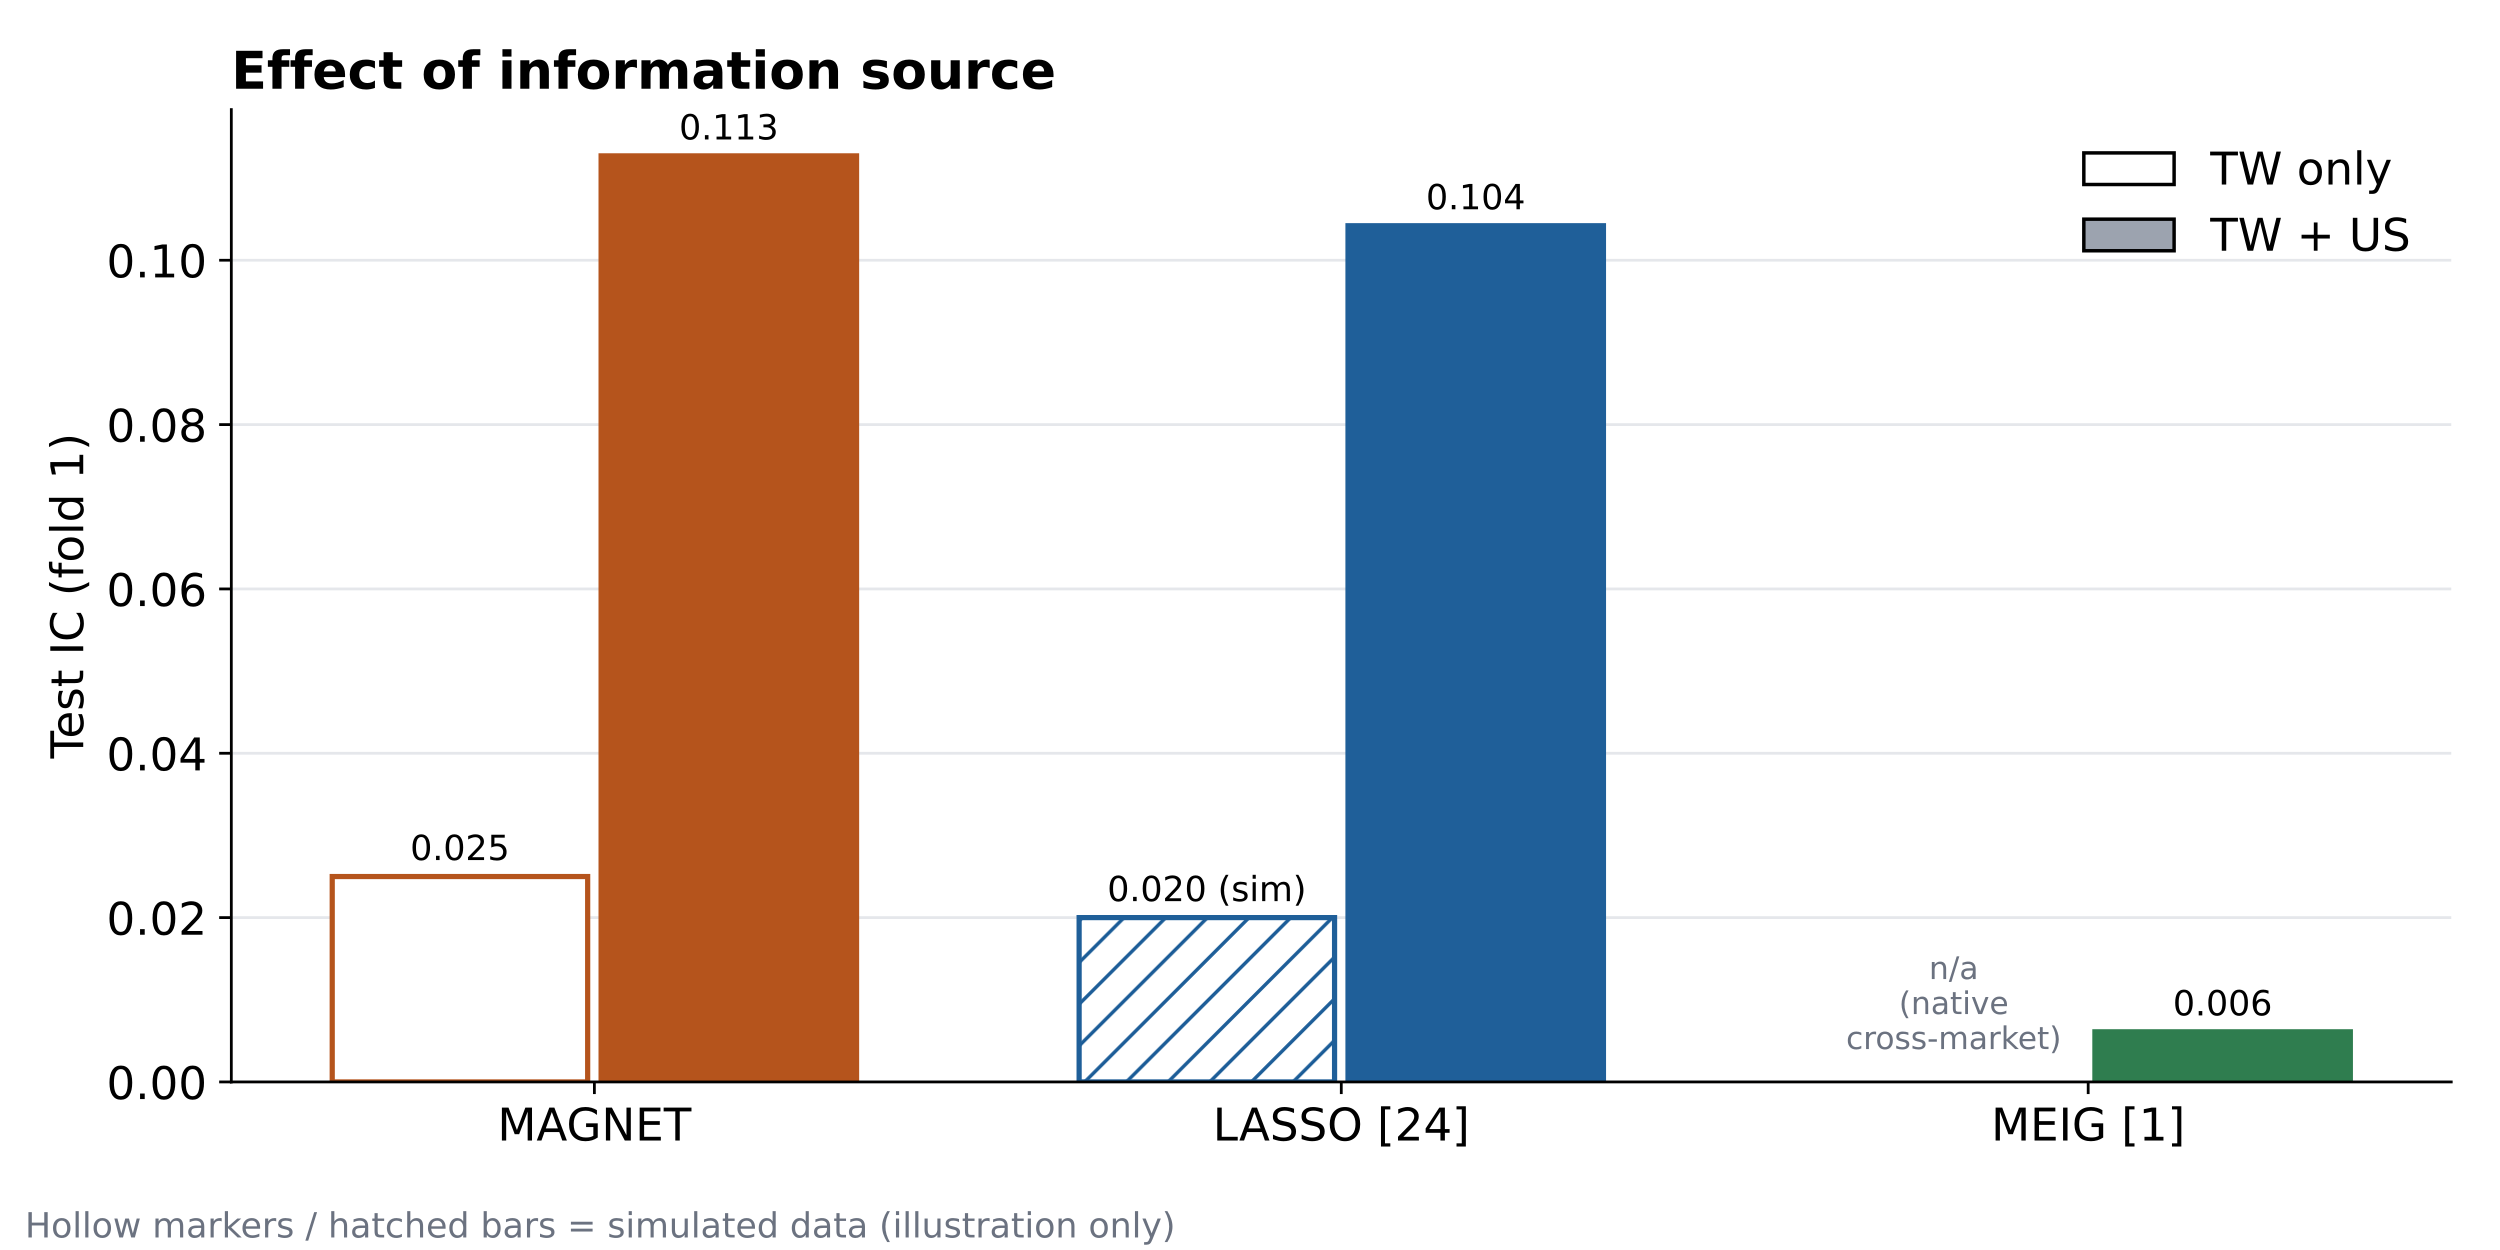
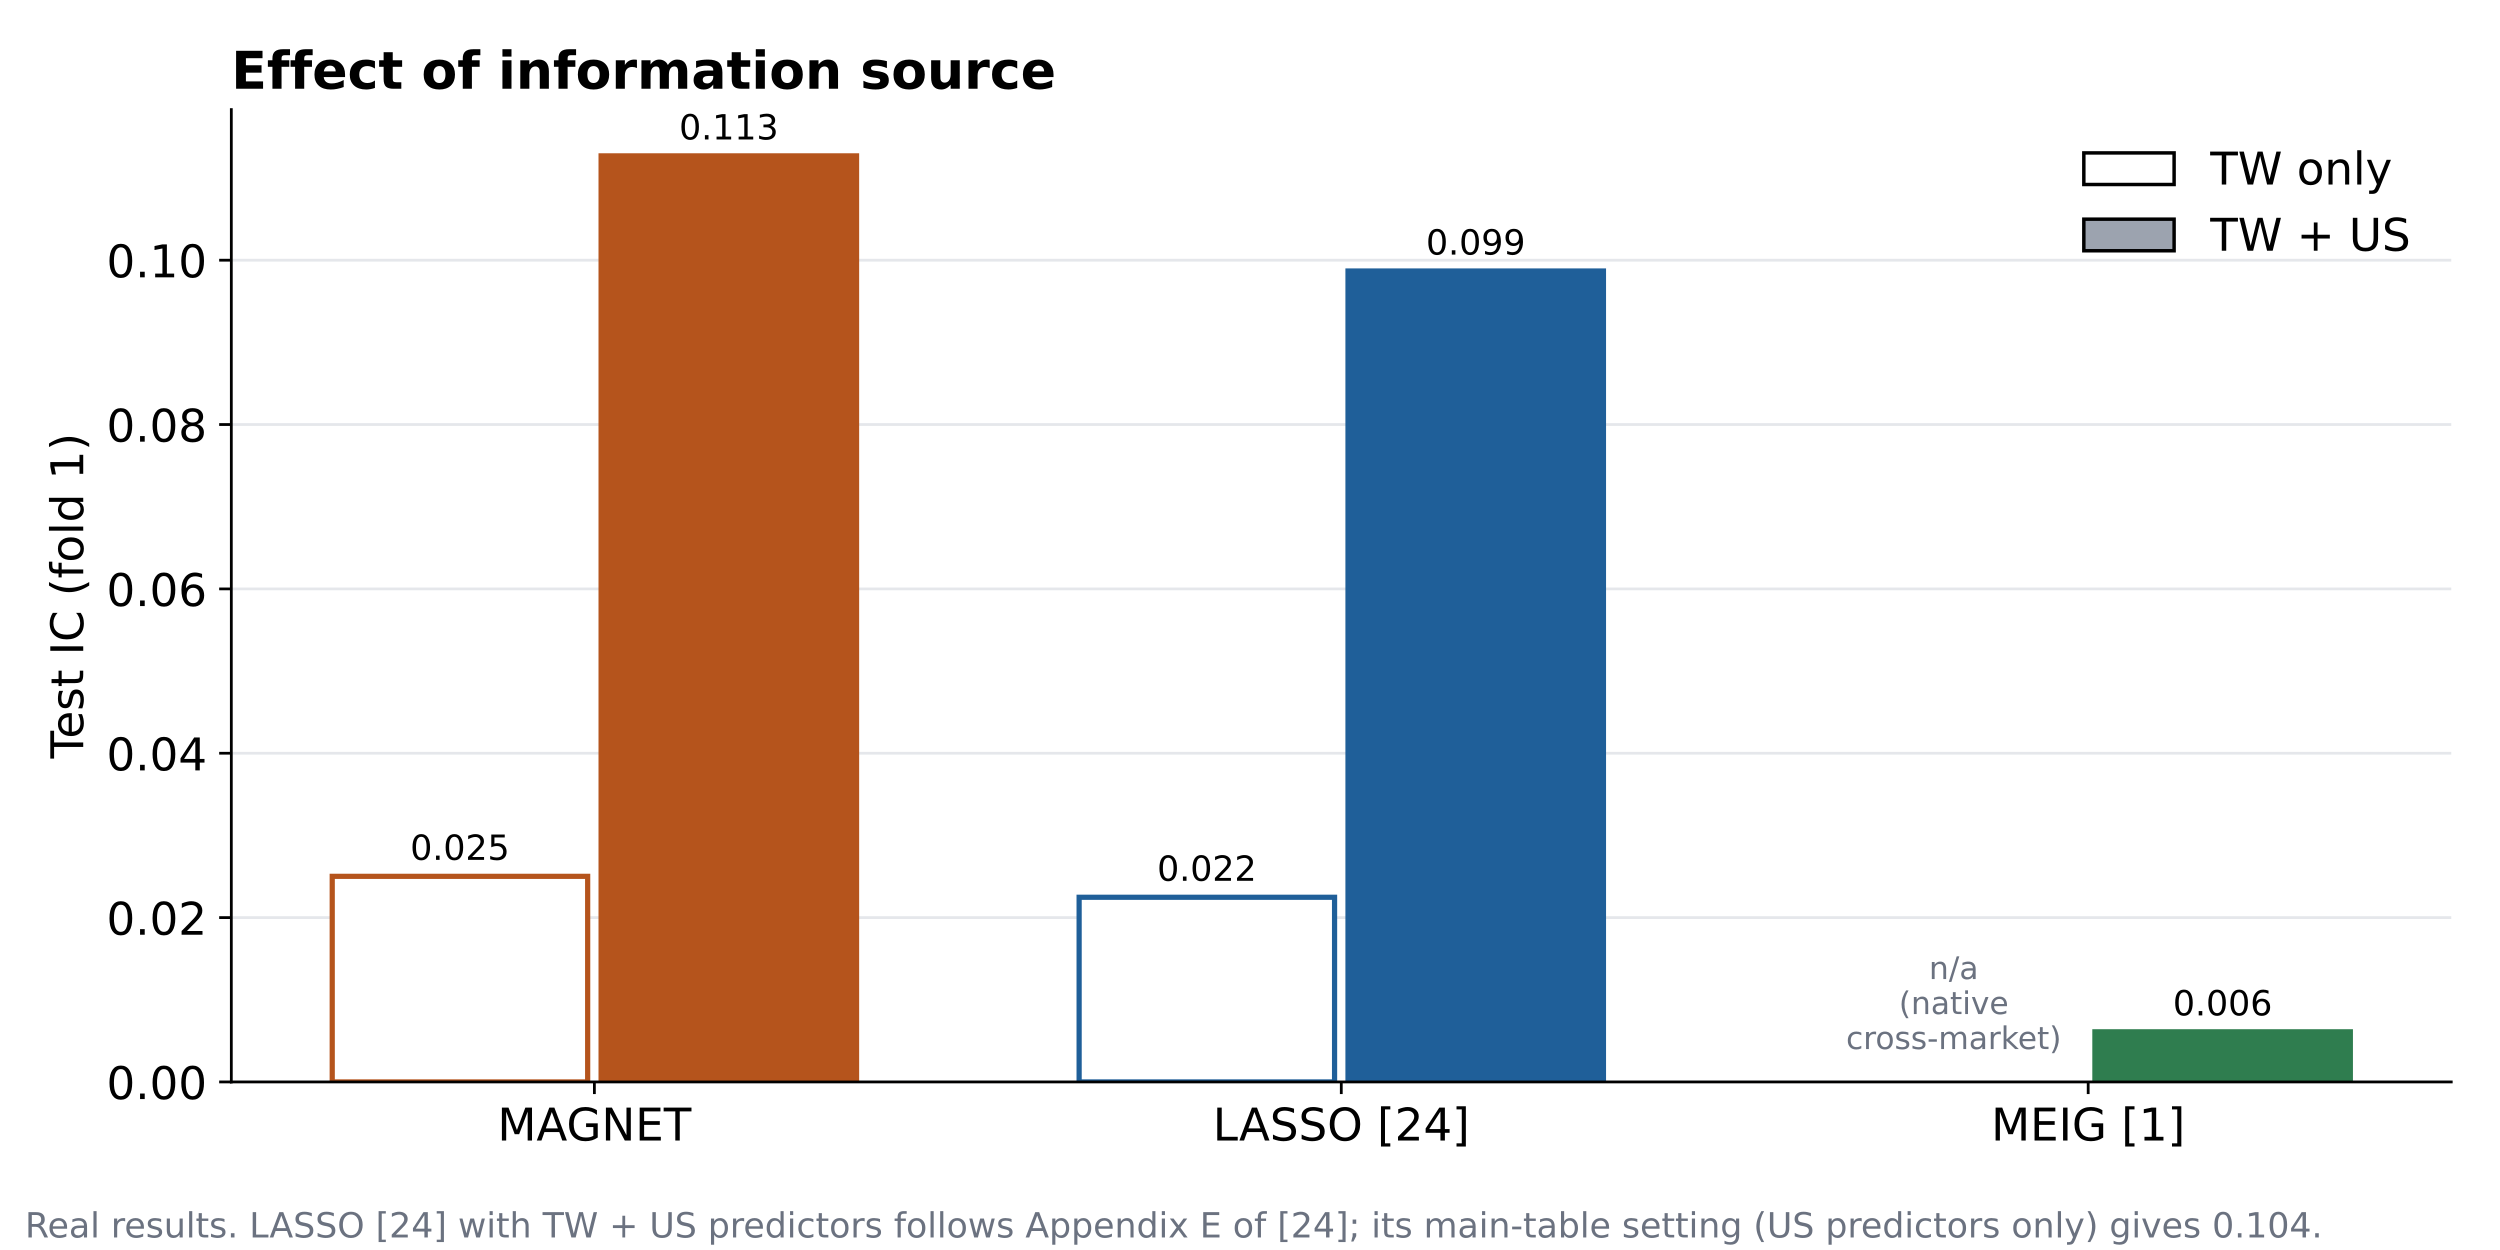
<svg xmlns="http://www.w3.org/2000/svg" xmlns:xlink="http://www.w3.org/1999/xlink" width="720pt" height="360pt" viewBox="0 0 720 360" version="1.1">
  <defs>
    <style type="text/css">*{stroke-linejoin: round; stroke-linecap: butt}</style>
  </defs>
  <g id="figure_1">
    <g id="patch_1">
      <path d="M 0 360  L 720 360  L 720 0  L 0 0  z " style="fill: #ffffff" />
    </g>
    <g id="axes_1">
      <g id="patch_2">
        <path d="M 66.62 311.6  L 705.96 311.6  L 705.96 31.56  L 66.62 31.56  z " style="fill: #ffffff" />
      </g>
      <g id="matplotlib.axis_1">
        <g id="xtick_1">
          <g id="line2d_1">
            <defs>
-               <path id="meaf7acb01d" d="M 0 0  L 0 3.5  " style="stroke: #000000; stroke-width: 0.8" />
+               <path id="m7f5c9a1664" d="M 0 0  L 0 3.5  " style="stroke: #000000; stroke-width: 0.8" />
            </defs>
            <g>
-               <use xlink:href="#meaf7acb01d" x="171.183" y="311.6" style="stroke: #000000; stroke-width: 0.8" />
+               <use xlink:href="#m7f5c9a1664" x="171.183" y="311.6" style="stroke: #000000; stroke-width: 0.8" />
            </g>
          </g>
          <g id="text_1">
            <text style="font-size: 13px; font-family: 'DejaVu Sans'; text-anchor: middle" x="171.183" y="328.478" transform="rotate(-0 171.1833 328.478)">MAGNET</text>
          </g>
        </g>
        <g id="xtick_2">
          <g id="line2d_2">
            <g>
-               <use xlink:href="#meaf7acb01d" x="386.29" y="311.6" style="stroke: #000000; stroke-width: 0.8" />
+               <use xlink:href="#m7f5c9a1664" x="386.29" y="311.6" style="stroke: #000000; stroke-width: 0.8" />
            </g>
          </g>
          <g id="text_2">
            <text style="font-size: 13px; font-family: 'DejaVu Sans'; text-anchor: middle" x="386.29" y="328.478" transform="rotate(-0 386.29 328.478)">LASSO [24]</text>
          </g>
        </g>
        <g id="xtick_3">
          <g id="line2d_3">
            <g>
-               <use xlink:href="#meaf7acb01d" x="601.397" y="311.6" style="stroke: #000000; stroke-width: 0.8" />
+               <use xlink:href="#m7f5c9a1664" x="601.397" y="311.6" style="stroke: #000000; stroke-width: 0.8" />
            </g>
          </g>
          <g id="text_3">
            <text style="font-size: 13px; font-family: 'DejaVu Sans'; text-anchor: middle" x="601.397" y="328.478" transform="rotate(-0 601.3967 328.478)">MEIG [1]</text>
          </g>
        </g>
      </g>
      <g id="matplotlib.axis_2">
        <g id="ytick_1">
          <g id="line2d_4">
-             <path d="M 66.62 311.6  L 705.96 311.6  " clip-path="url(#p65980fb8ef)" style="fill: none; stroke: #e5e7eb; stroke-width: 0.8; stroke-linecap: square" />
+             <path d="M 66.62 311.6  L 705.96 311.6  " clip-path="url(#pa732a5efc0)" style="fill: none; stroke: #e5e7eb; stroke-width: 0.8; stroke-linecap: square" />
          </g>
          <g id="line2d_5">
            <defs>
-               <path id="m3ae0cc4b0e" d="M 0 0  L -3.5 0  " style="stroke: #000000; stroke-width: 0.8" />
+               <path id="me2a0205fa1" d="M 0 0  L -3.5 0  " style="stroke: #000000; stroke-width: 0.8" />
            </defs>
            <g>
-               <use xlink:href="#m3ae0cc4b0e" x="66.62" y="311.6" style="stroke: #000000; stroke-width: 0.8" />
+               <use xlink:href="#me2a0205fa1" x="66.62" y="311.6" style="stroke: #000000; stroke-width: 0.8" />
            </g>
          </g>
          <g id="text_4">
            <text style="font-size: 13px; font-family: 'DejaVu Sans'; text-anchor: end" x="59.62" y="316.539" transform="rotate(-0 59.62 316.539)">0.00</text>
          </g>
        </g>
        <g id="ytick_2">
          <g id="line2d_6">
-             <path d="M 66.62 264.27  L 705.96 264.27  " clip-path="url(#p65980fb8ef)" style="fill: none; stroke: #e5e7eb; stroke-width: 0.8; stroke-linecap: square" />
+             <path d="M 66.62 264.267  L 705.96 264.267  " clip-path="url(#pa732a5efc0)" style="fill: none; stroke: #e5e7eb; stroke-width: 0.8; stroke-linecap: square" />
          </g>
          <g id="line2d_7">
            <g>
-               <use xlink:href="#m3ae0cc4b0e" x="66.62" y="264.27" style="stroke: #000000; stroke-width: 0.8" />
+               <use xlink:href="#me2a0205fa1" x="66.62" y="264.267" style="stroke: #000000; stroke-width: 0.8" />
            </g>
          </g>
          <g id="text_5">
-             <text style="font-size: 13px; font-family: 'DejaVu Sans'; text-anchor: end" x="59.62" y="269.209" transform="rotate(-0 59.62 269.2089)">0.02</text>
+             <text style="font-size: 13px; font-family: 'DejaVu Sans'; text-anchor: end" x="59.62" y="269.206" transform="rotate(-0 59.62 269.2056)">0.02</text>
          </g>
        </g>
        <g id="ytick_3">
          <g id="line2d_8">
-             <path d="M 66.62 216.94  L 705.96 216.94  " clip-path="url(#p65980fb8ef)" style="fill: none; stroke: #e5e7eb; stroke-width: 0.8; stroke-linecap: square" />
+             <path d="M 66.62 216.933  L 705.96 216.933  " clip-path="url(#pa732a5efc0)" style="fill: none; stroke: #e5e7eb; stroke-width: 0.8; stroke-linecap: square" />
          </g>
          <g id="line2d_9">
            <g>
-               <use xlink:href="#m3ae0cc4b0e" x="66.62" y="216.94" style="stroke: #000000; stroke-width: 0.8" />
+               <use xlink:href="#me2a0205fa1" x="66.62" y="216.933" style="stroke: #000000; stroke-width: 0.8" />
            </g>
          </g>
          <g id="text_6">
-             <text style="font-size: 13px; font-family: 'DejaVu Sans'; text-anchor: end" x="59.62" y="221.879" transform="rotate(-0 59.62 221.8789)">0.04</text>
+             <text style="font-size: 13px; font-family: 'DejaVu Sans'; text-anchor: end" x="59.62" y="221.872" transform="rotate(-0 59.62 221.8723)">0.04</text>
          </g>
        </g>
        <g id="ytick_4">
          <g id="line2d_10">
-             <path d="M 66.62 169.61  L 705.96 169.61  " clip-path="url(#p65980fb8ef)" style="fill: none; stroke: #e5e7eb; stroke-width: 0.8; stroke-linecap: square" />
+             <path d="M 66.62 169.6  L 705.96 169.6  " clip-path="url(#pa732a5efc0)" style="fill: none; stroke: #e5e7eb; stroke-width: 0.8; stroke-linecap: square" />
          </g>
          <g id="line2d_11">
            <g>
-               <use xlink:href="#m3ae0cc4b0e" x="66.62" y="169.61" style="stroke: #000000; stroke-width: 0.8" />
+               <use xlink:href="#me2a0205fa1" x="66.62" y="169.6" style="stroke: #000000; stroke-width: 0.8" />
            </g>
          </g>
          <g id="text_7">
-             <text style="font-size: 13px; font-family: 'DejaVu Sans'; text-anchor: end" x="59.62" y="174.549" transform="rotate(-0 59.62 174.5489)">0.06</text>
+             <text style="font-size: 13px; font-family: 'DejaVu Sans'; text-anchor: end" x="59.62" y="174.539" transform="rotate(-0 59.62 174.539)">0.06</text>
          </g>
        </g>
        <g id="ytick_5">
          <g id="line2d_12">
-             <path d="M 66.62 122.28  L 705.96 122.28  " clip-path="url(#p65980fb8ef)" style="fill: none; stroke: #e5e7eb; stroke-width: 0.8; stroke-linecap: square" />
+             <path d="M 66.62 122.267  L 705.96 122.267  " clip-path="url(#pa732a5efc0)" style="fill: none; stroke: #e5e7eb; stroke-width: 0.8; stroke-linecap: square" />
          </g>
          <g id="line2d_13">
            <g>
-               <use xlink:href="#m3ae0cc4b0e" x="66.62" y="122.28" style="stroke: #000000; stroke-width: 0.8" />
+               <use xlink:href="#me2a0205fa1" x="66.62" y="122.267" style="stroke: #000000; stroke-width: 0.8" />
            </g>
          </g>
          <g id="text_8">
-             <text style="font-size: 13px; font-family: 'DejaVu Sans'; text-anchor: end" x="59.62" y="127.219" transform="rotate(-0 59.62 127.2188)">0.08</text>
+             <text style="font-size: 13px; font-family: 'DejaVu Sans'; text-anchor: end" x="59.62" y="127.206" transform="rotate(-0 59.62 127.2056)">0.08</text>
          </g>
        </g>
        <g id="ytick_6">
          <g id="line2d_14">
-             <path d="M 66.62 74.95  L 705.96 74.95  " clip-path="url(#p65980fb8ef)" style="fill: none; stroke: #e5e7eb; stroke-width: 0.8; stroke-linecap: square" />
+             <path d="M 66.62 74.933  L 705.96 74.933  " clip-path="url(#pa732a5efc0)" style="fill: none; stroke: #e5e7eb; stroke-width: 0.8; stroke-linecap: square" />
          </g>
          <g id="line2d_15">
            <g>
-               <use xlink:href="#m3ae0cc4b0e" x="66.62" y="74.95" style="stroke: #000000; stroke-width: 0.8" />
+               <use xlink:href="#me2a0205fa1" x="66.62" y="74.933" style="stroke: #000000; stroke-width: 0.8" />
            </g>
          </g>
          <g id="text_9">
-             <text style="font-size: 13px; font-family: 'DejaVu Sans'; text-anchor: end" x="59.62" y="79.889" transform="rotate(-0 59.62 79.8888)">0.10</text>
+             <text style="font-size: 13px; font-family: 'DejaVu Sans'; text-anchor: end" x="59.62" y="79.872" transform="rotate(-0 59.62 79.87227)">0.10</text>
          </g>
        </g>
        <g id="text_10">
          <text style="font-size: 13px; font-family: 'DejaVu Sans'; text-anchor: middle" x="23.971" y="171.58" transform="rotate(-90 23.97109 171.58)">Test IC (fold 1)</text>
        </g>
      </g>
      <g id="patch_3">
-         <path d="M 95.681 311.6  L 169.247 311.6  L 169.247 252.437  L 95.681 252.437  z " clip-path="url(#p65980fb8ef)" style="fill: #ffffff; stroke: #b5541c; stroke-width: 1.5; stroke-linejoin: miter" />
+         <path d="M 95.681 311.6  L 169.247 311.6  L 169.247 252.377  L 95.681 252.377  z " clip-path="url(#pa732a5efc0)" style="fill: #ffffff; stroke: #b5541c; stroke-width: 1.5; stroke-linejoin: miter" />
      </g>
      <g id="patch_4">
-         <path d="M 173.119 311.6  L 246.686 311.6  L 246.686 44.895  L 173.119 44.895  z " clip-path="url(#p65980fb8ef)" style="fill: #b5541c; stroke: #b5541c; stroke-width: 1.5; stroke-linejoin: miter" />
+         <path d="M 173.119 311.6  L 246.686 311.6  L 246.686 44.895  L 173.119 44.895  z " clip-path="url(#pa732a5efc0)" style="fill: #b5541c; stroke: #b5541c; stroke-width: 1.5; stroke-linejoin: miter" />
      </g>
      <g id="patch_5">
-         <path d="M 310.788 311.6  L 384.354 311.6  L 384.354 264.27  L 310.788 264.27  z " clip-path="url(#p65980fb8ef)" style="fill: url(#hb1db6aea8c); stroke: #1f5f99; stroke-width: 1.5; stroke-linejoin: miter" />
+         <path d="M 310.788 311.6  L 384.354 311.6  L 384.354 258.406  L 310.788 258.406  z " clip-path="url(#pa732a5efc0)" style="fill: #ffffff; stroke: #1f5f99; stroke-width: 1.5; stroke-linejoin: miter" />
      </g>
      <g id="patch_6">
-         <path d="M 388.226 311.6  L 461.792 311.6  L 461.792 65.011  L 388.226 65.011  z " clip-path="url(#p65980fb8ef)" style="fill: #1f5f99; stroke: #1f5f99; stroke-width: 1.5; stroke-linejoin: miter" />
+         <path d="M 388.226 311.6  L 461.792 311.6  L 461.792 78.056  L 388.226 78.056  z " clip-path="url(#pa732a5efc0)" style="fill: #1f5f99; stroke: #1f5f99; stroke-width: 1.5; stroke-linejoin: miter" />
      </g>
      <g id="patch_7">
-         <path d="M 603.333 311.6  L 676.899 311.6  L 676.899 297.164  L 603.333 297.164  z " clip-path="url(#p65980fb8ef)" style="fill: #2f7d4f; stroke: #2f7d4f; stroke-width: 1.5; stroke-linejoin: miter" />
+         <path d="M 603.333 311.6  L 676.899 311.6  L 676.899 297.163  L 603.333 297.163  z " clip-path="url(#pa732a5efc0)" style="fill: #2f7d4f; stroke: #2f7d4f; stroke-width: 1.5; stroke-linejoin: miter" />
      </g>
      <g id="patch_8">
        <path d="M 66.62 311.6  L 66.62 31.56  " style="fill: none; stroke: #000000; stroke-width: 0.8; stroke-linejoin: miter; stroke-linecap: square" />
      </g>
      <g id="patch_9">
        <path d="M 66.62 311.6  L 705.96 311.6  " style="fill: none; stroke: #000000; stroke-width: 0.8; stroke-linejoin: miter; stroke-linecap: square" />
      </g>
      <g id="text_11">
-         <text style="font-size: 10px; font-family: 'DejaVu Sans'; text-anchor: middle" x="132.464" y="247.704" transform="rotate(-0 132.4641 247.7044)">0.025</text>
+         <text style="font-size: 10px; font-family: 'DejaVu Sans'; text-anchor: middle" x="132.464" y="247.643" transform="rotate(-0 132.4641 247.6435)">0.025</text>
      </g>
      <g id="text_12">
-         <text style="font-size: 10px; font-family: 'DejaVu Sans'; text-anchor: middle" x="209.903" y="40.162" transform="rotate(-0 209.9025 40.16223)">0.113</text>
+         <text style="font-size: 10px; font-family: 'DejaVu Sans'; text-anchor: middle" x="209.903" y="40.162" transform="rotate(-0 209.9025 40.1619)">0.113</text>
      </g>
      <g id="text_13">
-         <text style="font-size: 10px; font-family: 'DejaVu Sans'; text-anchor: middle" x="347.571" y="259.537" transform="rotate(-0 347.5708 259.537)">0.020 (sim)</text>
+         <text style="font-size: 10px; font-family: 'DejaVu Sans'; text-anchor: middle" x="347.571" y="253.672" transform="rotate(-0 347.5708 253.6724)">0.022</text>
      </g>
      <g id="text_14">
-         <text style="font-size: 10px; font-family: 'DejaVu Sans'; text-anchor: middle" x="425.009" y="60.278" transform="rotate(-0 425.0092 60.2775)">0.104</text>
+         <text style="font-size: 10px; font-family: 'DejaVu Sans'; text-anchor: middle" x="425.009" y="73.323" transform="rotate(-0 425.0092 73.32294)">0.099</text>
      </g>
      <g id="text_15">
-         <text style="font-size: 9px; font-family: 'DejaVu Sans'; fill: #6b7280" transform="translate(555.552 281.9779)">n/a</text>
-         <text style="font-size: 9px; font-family: 'DejaVu Sans'; fill: #6b7280" transform="translate(546.8656 292.056)">(native</text>
-         <text style="font-size: 9px; font-family: 'DejaVu Sans'; fill: #6b7280" transform="translate(531.6668 302.134)">cross-market)</text>
+         <text style="font-size: 9px; font-family: 'DejaVu Sans'; fill: #6b7280" transform="translate(555.552 281.9773)">n/a</text>
+         <text style="font-size: 9px; font-family: 'DejaVu Sans'; fill: #6b7280" transform="translate(546.8656 292.0553)">(native</text>
+         <text style="font-size: 9px; font-family: 'DejaVu Sans'; fill: #6b7280" transform="translate(531.6668 302.1333)">cross-market)</text>
      </g>
      <g id="text_16">
-         <text style="font-size: 10px; font-family: 'DejaVu Sans'; text-anchor: middle" x="640.116" y="292.431" transform="rotate(-0 640.1159 292.4313)">0.006</text>
+         <text style="font-size: 10px; font-family: 'DejaVu Sans'; text-anchor: middle" x="640.116" y="292.43" transform="rotate(-0 640.1159 292.43)">0.006</text>
      </g>
      <g id="text_17">
        <text style="font-weight: 700; font-size: 15px; font-family: 'DejaVu Sans'; text-anchor: start" x="66.62" y="25.56" transform="rotate(-0 66.62 25.56)">Effect of information source</text>
      </g>
      <g id="legend_1">
        <g id="patch_10">
          <path d="M 600.142 53.138  L 626.142 53.138  L 626.142 44.038  L 600.142 44.038  z " style="fill: #ffffff; stroke: #000000; stroke-linejoin: miter" />
        </g>
        <g id="text_18">
          <text style="font-size: 13px; font-family: 'DejaVu Sans'; text-anchor: start" x="636.542" y="53.138" transform="rotate(-0 636.542 53.13797)">TW only</text>
        </g>
        <g id="patch_11">
          <path d="M 600.142 72.22  L 626.142 72.22  L 626.142 63.12  L 600.142 63.12  z " style="fill: #9ca3af; stroke: #000000; stroke-linejoin: miter" />
        </g>
        <g id="text_19">
          <text style="font-size: 13px; font-family: 'DejaVu Sans'; text-anchor: start" x="636.542" y="72.22" transform="rotate(-0 636.542 72.21953)">TW + US</text>
        </g>
      </g>
    </g>
    <g id="text_20">
-       <text style="font-size: 10px; font-family: 'DejaVu Sans'; text-anchor: start; fill: #6b7280" x="7.2" y="356.4" transform="rotate(-0 7.2 356.4)">Hollow markers / hatched bars = simulated data (illustration only)</text>
+       <text style="font-size: 10px; font-family: 'DejaVu Sans'; text-anchor: start; fill: #6b7280" x="7.2" y="356.4" transform="rotate(-0 7.2 356.4)">Real results. LASSO [24] with TW + US predictors follows Appendix E of [24]; its main-table setting (US predictors only) gives 0.104.</text>
    </g>
  </g>
  <defs>
-     <clipPath id="p65980fb8ef">
+     <clipPath id="pa732a5efc0">
      <rect x="66.62" y="31.56" width="639.34" height="280.04" />
    </clipPath>
  </defs>
-   <defs>
-     <pattern id="hb1db6aea8c" patternUnits="userSpaceOnUse" x="0" y="0" width="72" height="72">
-       <rect x="0" y="0" width="73" height="73" fill="#ffffff" />
-       <path d="M -36 36  L 36 -36  M -30 42  L 42 -30  M -24 48  L 48 -24  M -18 54  L 54 -18  M -12 60  L 60 -12  M -6 66  L 66 -6  M 0 72  L 72 0  M 6 78  L 78 6  M 12 84  L 84 12  M 18 90  L 90 18  M 24 96  L 96 24  M 30 102  L 102 30  M 36 108  L 108 36  " style="fill: #1f5f99; stroke: #1f5f99; stroke-width: 1.0; stroke-linecap: butt; stroke-linejoin: miter" />
-     </pattern>
-   </defs>
</svg>
